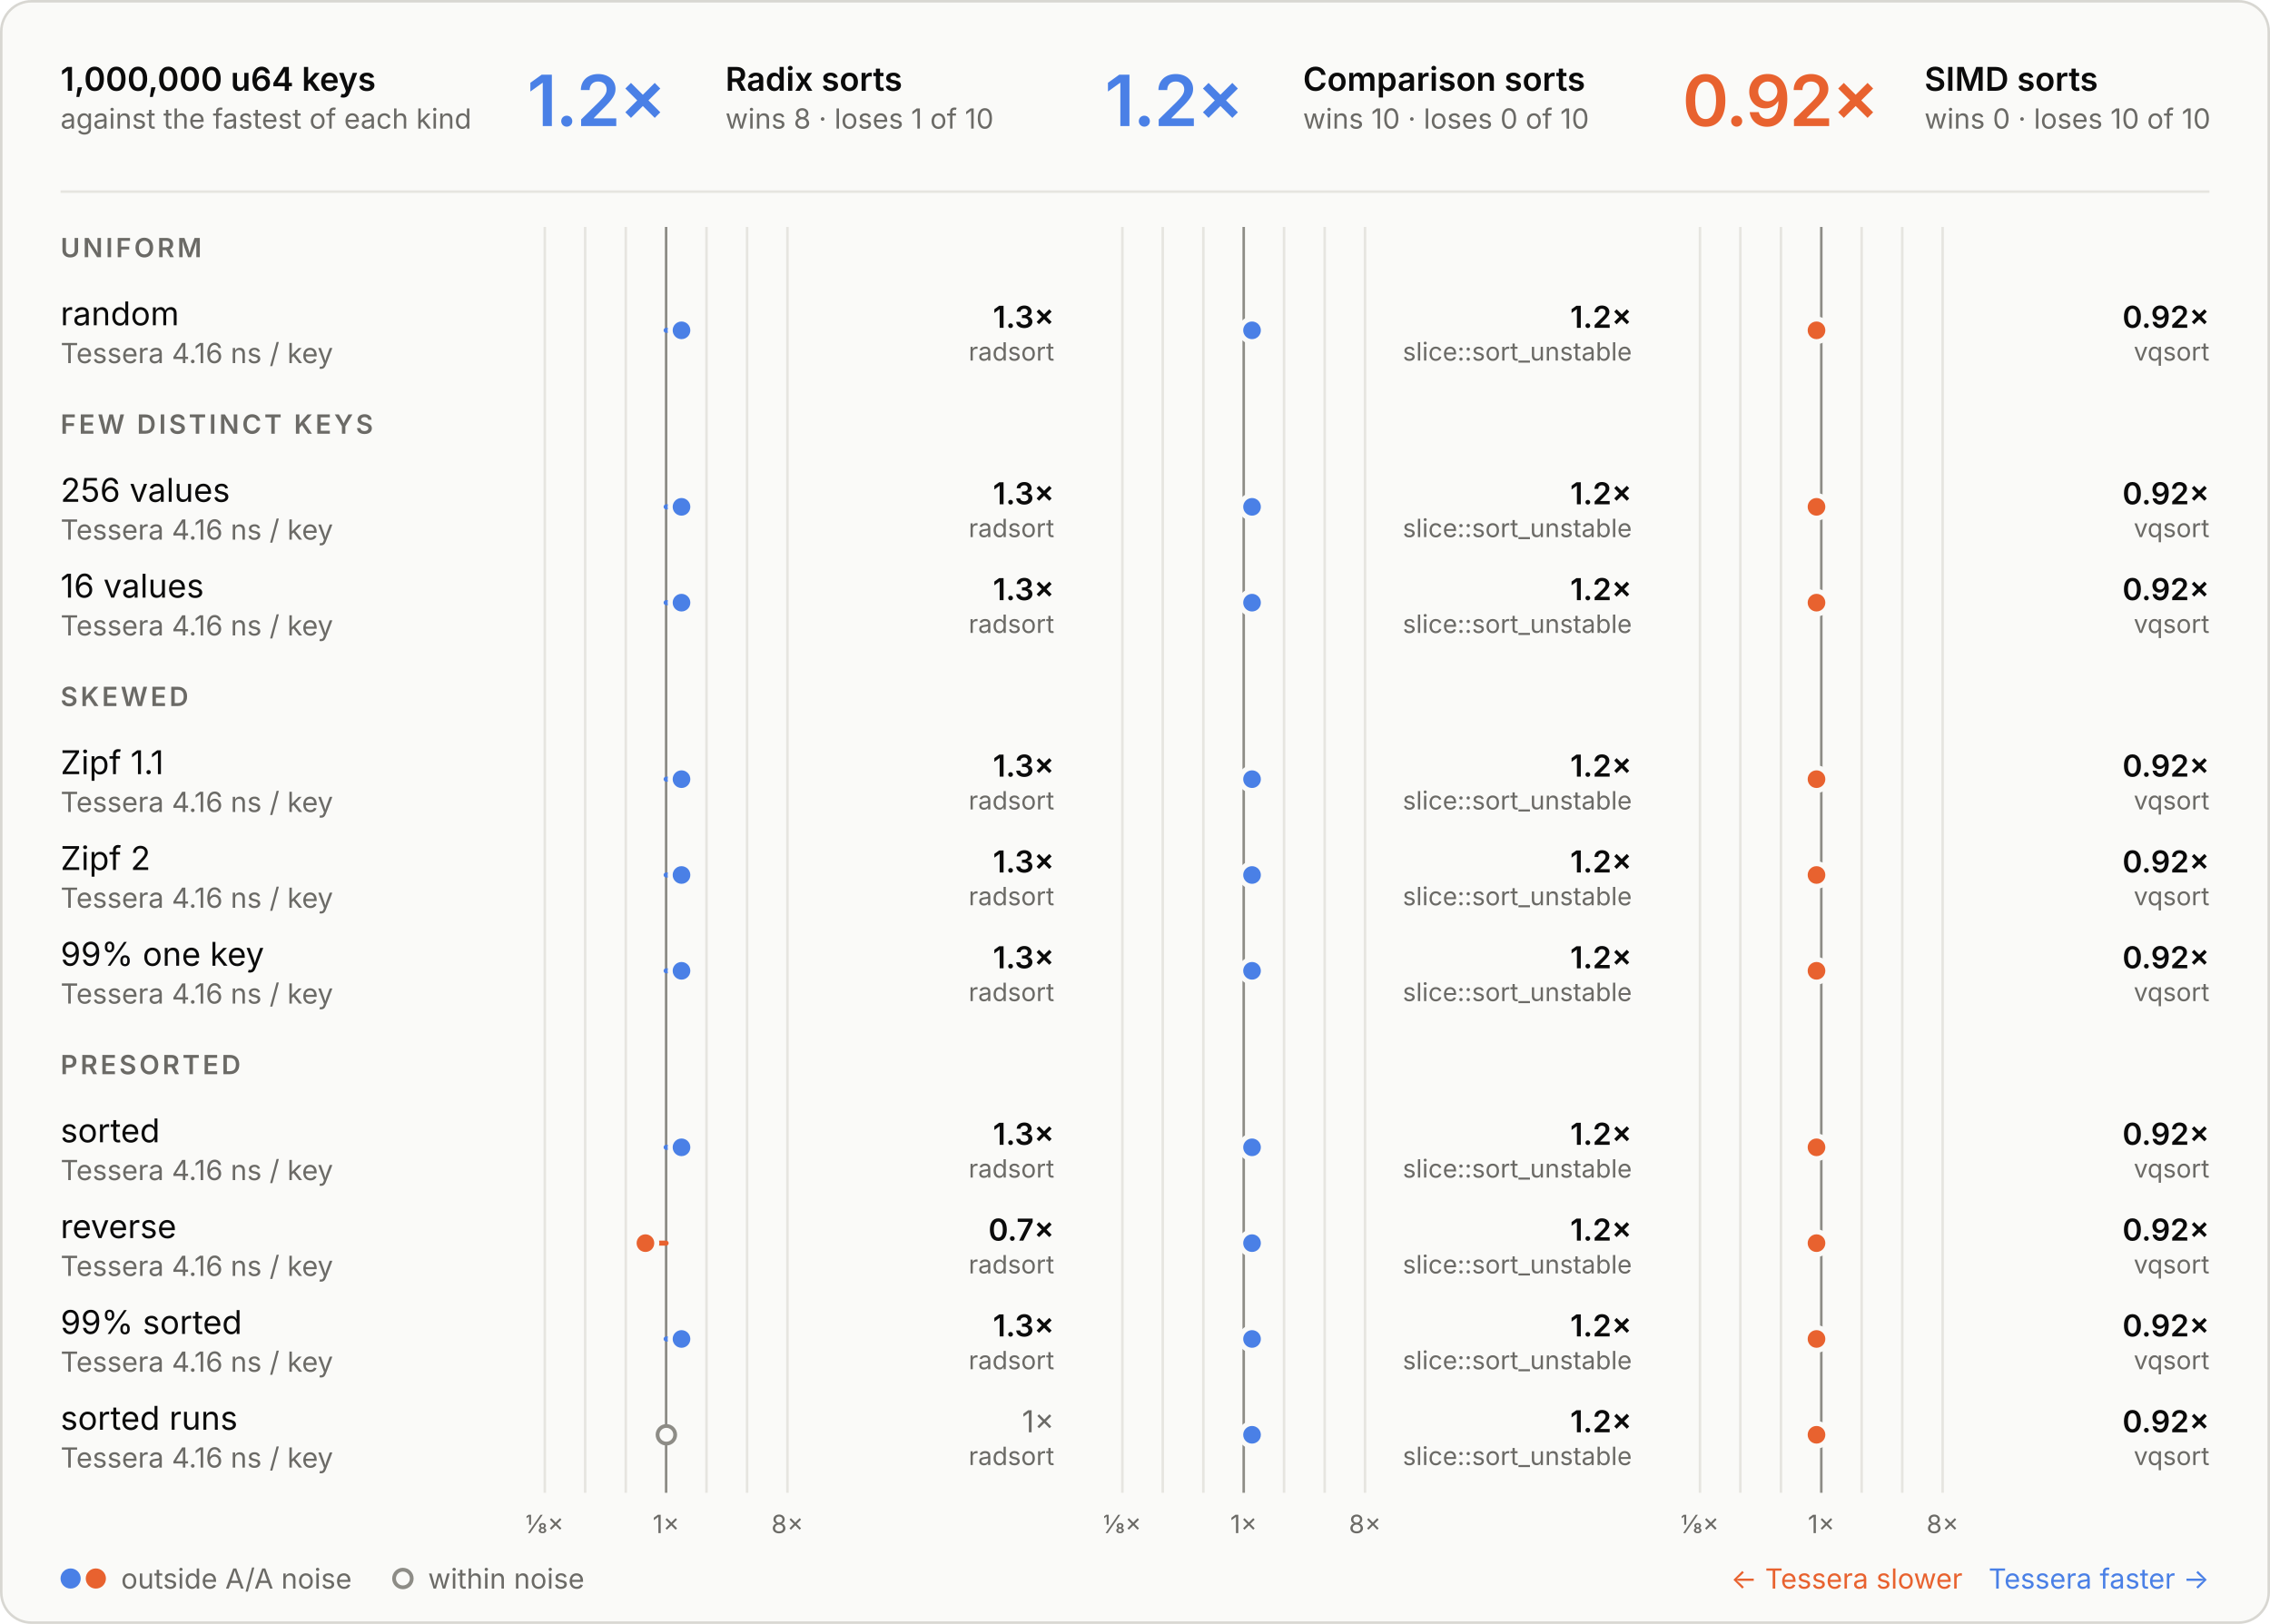
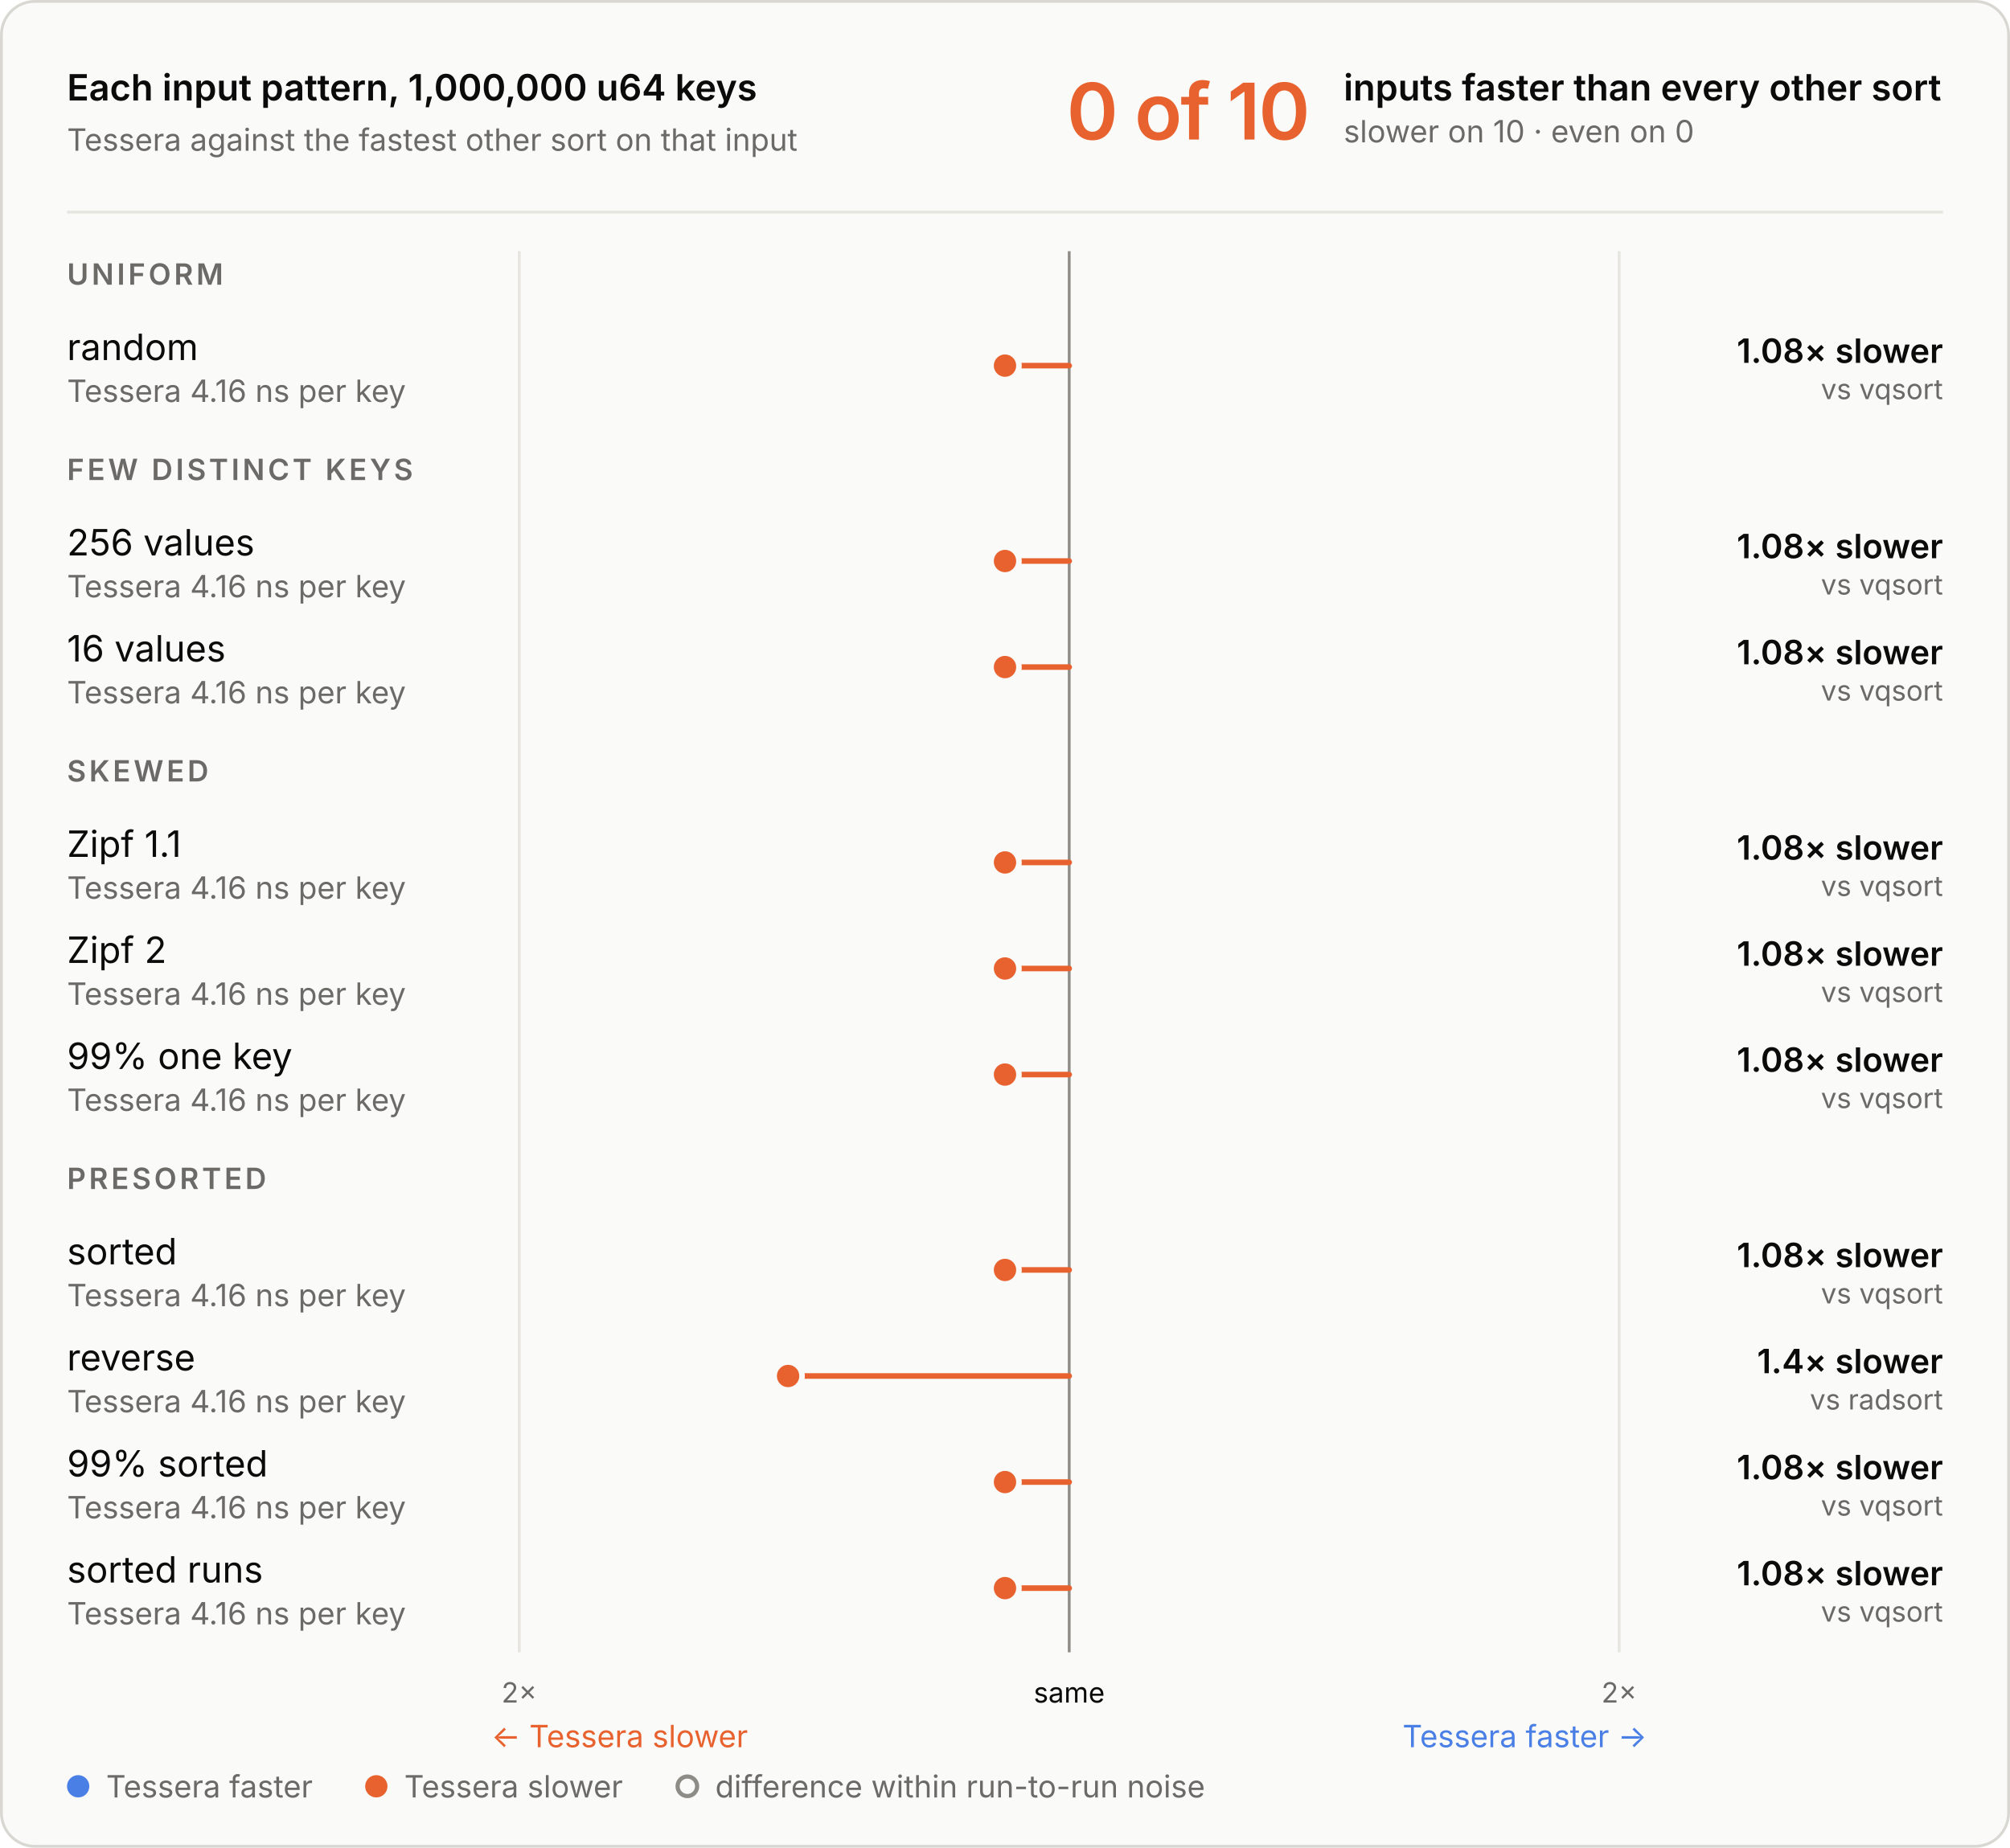
- <svg xmlns="http://www.w3.org/2000/svg" viewBox="0 0 900 644" width="900" height="644" role="img" aria-labelledby="t d">
+ <svg xmlns="http://www.w3.org/2000/svg" viewBox="0 0 720 662" width="720" height="662" role="img" aria-labelledby="t d">
  <style>
  .panel { fill: #fafaf8; stroke: #d8d7d2; } .ring { stroke: #fafaf8; }
  .ink { fill: #0b0b0b; } .muted { fill: #6b6a66; } .rule { stroke: #e6e5e0; } .axis { stroke: #8d8c86; }
  .tag { fill: none; stroke: #c9c8c2; }
  .slower { fill: #e8622f; } .faster { fill: #4a80e6; }
  .stem-slower { stroke: #e8622f; } .stem-faster { stroke: #4a80e6; }
  .within { fill: #fafaf8; stroke: #8d8c86; }
  text { font-family: Inter, -apple-system, BlinkMacSystemFont, "Segoe UI", Helvetica, Arial, sans-serif; font-size: 13px; font-feature-settings: "tnum", "cv11"; }
  .val { font-size: 12px; } .sub { font-size: 11px; } .tiny { font-size: 10px; } .strong { font-weight: 600; }
  .hero { font-size: 28px; font-weight: 600; letter-spacing: -0.6px; font-feature-settings: "pnum"; }
  .stat { font-size: 18px; font-weight: 600; }
  .caps { font-size: 10.5px; font-weight: 600; letter-spacing: 1.1px; }
  @media (prefers-color-scheme: dark) {
    .panel { fill: #1e1e1d; stroke: #3a3a37; } .ring { stroke: #1e1e1d; }
    .ink { fill: #e8e7e3; } .muted { fill: #a3a29b; } .rule { stroke: #30302e; } .axis { stroke: #6f6e69; }
    .tag { stroke: #4a4a46; }
    .within { fill: #1e1e1d; stroke: #6f6e69; }
  }
</style>
  <style>
-   .mark { fill: #8d8c86; } .stroke-ink { stroke: #0b0b0b; } .stroke-mark { stroke: #8d8c86; }
-   @media (prefers-color-scheme: dark) { .stroke-ink { stroke: #e8e7e3; } }
+   .mark { fill: #8d8c86; } .stroke-mark { stroke: #8d8c86; }
</style>
-   <rect class="panel" x="0.5" y="0.5" width="899" height="643" rx="12" />
-   <text class="ink strong" x="24.0" y="36.0">1,000,000 u64 keys</text>
-   <text class="muted sub" x="24.0" y="51.0">against the fastest of each kind</text>
-   <text class="hero faster" x="209.0" y="50.0">1.2×</text>
-   <text class="ink strong" x="287.6" y="36.0">Radix sorts</text>
-   <text class="muted sub" x="287.6" y="51.0">wins 8 · loses 1 of 10</text>
-   <text class="hero faster" x="438.0" y="50.0">1.2×</text>
-   <text class="ink strong" x="516.6" y="36.0">Comparison sorts</text>
-   <text class="muted sub" x="516.6" y="51.0">wins 10 · loses 0 of 10</text>
-   <text class="hero slower" x="667.0" y="50.0">0.92×</text>
-   <text class="ink strong" x="763.0" y="36.0">SIMD sorts</text>
-   <text class="muted sub" x="763.0" y="51.0">wins 0 · loses 10 of 10</text>
-   <line class="rule" x1="24" x2="876" y1="76" y2="76" stroke-width="1" />
-   <line class="rule" x1="216.0" x2="216.0" y1="90" y2="592" stroke-width="1" />
-   <line class="rule" x1="232.0" x2="232.0" y1="90" y2="592" stroke-width="1" />
-   <line class="rule" x1="248.1" x2="248.1" y1="90" y2="592" stroke-width="1" />
-   <line class="axis" x1="264.1" x2="264.1" y1="90" y2="592" stroke-width="1" />
-   <line class="rule" x1="280.1" x2="280.1" y1="90" y2="592" stroke-width="1" />
-   <line class="rule" x1="296.2" x2="296.2" y1="90" y2="592" stroke-width="1" />
-   <line class="rule" x1="312.2" x2="312.2" y1="90" y2="592" stroke-width="1" />
-   <text class="muted tiny" x="216.0" y="608.0" text-anchor="middle">⅛×</text>
-   <text class="muted tiny" x="264.1" y="608.0" text-anchor="middle">1×</text>
-   <text class="muted tiny" x="312.2" y="608.0" text-anchor="middle">8×</text>
-   <line class="rule" x1="445.0" x2="445.0" y1="90" y2="592" stroke-width="1" />
-   <line class="rule" x1="461.0" x2="461.0" y1="90" y2="592" stroke-width="1" />
-   <line class="rule" x1="477.1" x2="477.1" y1="90" y2="592" stroke-width="1" />
-   <line class="axis" x1="493.1" x2="493.1" y1="90" y2="592" stroke-width="1" />
-   <line class="rule" x1="509.1" x2="509.1" y1="90" y2="592" stroke-width="1" />
-   <line class="rule" x1="525.2" x2="525.2" y1="90" y2="592" stroke-width="1" />
-   <line class="rule" x1="541.2" x2="541.2" y1="90" y2="592" stroke-width="1" />
-   <text class="muted tiny" x="445.0" y="608.0" text-anchor="middle">⅛×</text>
-   <text class="muted tiny" x="493.1" y="608.0" text-anchor="middle">1×</text>
-   <text class="muted tiny" x="541.2" y="608.0" text-anchor="middle">8×</text>
-   <line class="rule" x1="674.0" x2="674.0" y1="90" y2="592" stroke-width="1" />
-   <line class="rule" x1="690.0" x2="690.0" y1="90" y2="592" stroke-width="1" />
-   <line class="rule" x1="706.1" x2="706.1" y1="90" y2="592" stroke-width="1" />
-   <line class="axis" x1="722.1" x2="722.1" y1="90" y2="592" stroke-width="1" />
-   <line class="rule" x1="738.1" x2="738.1" y1="90" y2="592" stroke-width="1" />
-   <line class="rule" x1="754.2" x2="754.2" y1="90" y2="592" stroke-width="1" />
-   <line class="rule" x1="770.2" x2="770.2" y1="90" y2="592" stroke-width="1" />
-   <text class="muted tiny" x="674.0" y="608.0" text-anchor="middle">⅛×</text>
-   <text class="muted tiny" x="722.1" y="608.0" text-anchor="middle">1×</text>
-   <text class="muted tiny" x="770.2" y="608.0" text-anchor="middle">8×</text>
+   <rect class="panel" x="0.5" y="0.5" width="719" height="661" rx="12" />
+   <text class="ink strong" x="24.0" y="36.0">Each input pattern, 1,000,000 u64 keys</text>
+   <text class="muted sub" x="24.0" y="54.0">Tessera against the fastest other sort on that input</text>
+   <text class="hero slower" x="469.3" y="50.0" text-anchor="end">0 of 10</text>
+   <text class="ink strong" x="481.3" y="36.0">inputs faster than every other sort</text>
+   <text class="muted sub" x="481.3" y="51.0">slower on 10 · even on 0</text>
+   <line class="rule" x1="24" x2="696" y1="76" y2="76" stroke-width="1" />
+   <line class="axis" x1="383.0" x2="383.0" y1="90" y2="592" stroke-width="1" />
+   <text class="ink tiny" x="383.0" y="610.0" text-anchor="middle">same</text>
+   <line class="rule" x1="580.0" x2="580.0" y1="90" y2="592" stroke-width="1" />
+   <text class="muted tiny" x="580.0" y="610.0" text-anchor="middle">2×</text>
+   <line class="rule" x1="186.0" x2="186.0" y1="90" y2="592" stroke-width="1" />
+   <text class="muted tiny" x="186.0" y="610.0" text-anchor="middle">2×</text>
+   <text class="slower sub" x="176.0" y="626.0">← Tessera slower</text>
+   <text class="faster sub" x="590.0" y="626.0" text-anchor="end">Tessera faster →</text>
  <text class="caps muted" x="24.0" y="102.0">UNIFORM</text>
  <text class="ink" x="24.0" y="129.0">random</text>
-   <text class="muted sub" x="24.0" y="144.0">Tessera 4.16 ns / key</text>
-   <line class="stem-faster" x1="264.1" x2="270.2" y1="131" y2="131" stroke-width="2" stroke-linecap="round" />
-   <circle class="faster ring" cx="270.2" cy="131" r="4.5" stroke-width="2" />
-   <text class="val ink strong" x="418.0" y="130.0" text-anchor="end">1.3×</text>
-   <text class="muted tiny" x="418.0" y="143.0" text-anchor="end">radsort</text>
-   <line class="stem-faster" x1="493.1" x2="496.4" y1="131" y2="131" stroke-width="2" stroke-linecap="round" />
-   <circle class="faster ring" cx="496.4" cy="131" r="4.5" stroke-width="2" />
-   <text class="val ink strong" x="647.0" y="130.0" text-anchor="end">1.2×</text>
-   <text class="muted tiny" x="647.0" y="143.0" text-anchor="end">slice::sort_unstable</text>
-   <line class="stem-slower" x1="722.1" x2="720.2" y1="131" y2="131" stroke-width="2" stroke-linecap="round" />
-   <circle class="slower ring" cx="720.2" cy="131" r="4.5" stroke-width="2" />
-   <text class="val ink strong" x="876.0" y="130.0" text-anchor="end">0.92×</text>
-   <text class="muted tiny" x="876.0" y="143.0" text-anchor="end">vqsort</text>
+   <text class="muted sub" x="24.0" y="144.0">Tessera 4.16 ns per key</text>
+   <line class="stem-slower" x1="383.0" x2="360.0" y1="131" y2="131" stroke-width="2" stroke-linecap="round" />
+   <circle class="slower ring" cx="360.0" cy="131" r="5" stroke-width="2" />
+   <text class="val ink strong" x="696.0" y="130.0" text-anchor="end">1.08× slower</text>
+   <text class="muted tiny" x="696.0" y="143.0" text-anchor="end">vs vqsort</text>
  <text class="caps muted" x="24.0" y="172.0">FEW DISTINCT KEYS</text>
  <text class="ink" x="24.0" y="199.0">256 values</text>
-   <text class="muted sub" x="24.0" y="214.0">Tessera 4.16 ns / key</text>
-   <line class="stem-faster" x1="264.1" x2="270.2" y1="201" y2="201" stroke-width="2" stroke-linecap="round" />
-   <circle class="faster ring" cx="270.2" cy="201" r="4.5" stroke-width="2" />
-   <text class="val ink strong" x="418.0" y="200.0" text-anchor="end">1.3×</text>
-   <text class="muted tiny" x="418.0" y="213.0" text-anchor="end">radsort</text>
-   <line class="stem-faster" x1="493.1" x2="496.4" y1="201" y2="201" stroke-width="2" stroke-linecap="round" />
-   <circle class="faster ring" cx="496.4" cy="201" r="4.5" stroke-width="2" />
-   <text class="val ink strong" x="647.0" y="200.0" text-anchor="end">1.2×</text>
-   <text class="muted tiny" x="647.0" y="213.0" text-anchor="end">slice::sort_unstable</text>
-   <line class="stem-slower" x1="722.1" x2="720.2" y1="201" y2="201" stroke-width="2" stroke-linecap="round" />
-   <circle class="slower ring" cx="720.2" cy="201" r="4.5" stroke-width="2" />
-   <text class="val ink strong" x="876.0" y="200.0" text-anchor="end">0.92×</text>
-   <text class="muted tiny" x="876.0" y="213.0" text-anchor="end">vqsort</text>
+   <text class="muted sub" x="24.0" y="214.0">Tessera 4.16 ns per key</text>
+   <line class="stem-slower" x1="383.0" x2="360.0" y1="201" y2="201" stroke-width="2" stroke-linecap="round" />
+   <circle class="slower ring" cx="360.0" cy="201" r="5" stroke-width="2" />
+   <text class="val ink strong" x="696.0" y="200.0" text-anchor="end">1.08× slower</text>
+   <text class="muted tiny" x="696.0" y="213.0" text-anchor="end">vs vqsort</text>
  <text class="ink" x="24.0" y="237.0">16 values</text>
-   <text class="muted sub" x="24.0" y="252.0">Tessera 4.16 ns / key</text>
-   <line class="stem-faster" x1="264.1" x2="270.2" y1="239" y2="239" stroke-width="2" stroke-linecap="round" />
-   <circle class="faster ring" cx="270.2" cy="239" r="4.5" stroke-width="2" />
-   <text class="val ink strong" x="418.0" y="238.0" text-anchor="end">1.3×</text>
-   <text class="muted tiny" x="418.0" y="251.0" text-anchor="end">radsort</text>
-   <line class="stem-faster" x1="493.1" x2="496.4" y1="239" y2="239" stroke-width="2" stroke-linecap="round" />
-   <circle class="faster ring" cx="496.4" cy="239" r="4.5" stroke-width="2" />
-   <text class="val ink strong" x="647.0" y="238.0" text-anchor="end">1.2×</text>
-   <text class="muted tiny" x="647.0" y="251.0" text-anchor="end">slice::sort_unstable</text>
-   <line class="stem-slower" x1="722.1" x2="720.2" y1="239" y2="239" stroke-width="2" stroke-linecap="round" />
-   <circle class="slower ring" cx="720.2" cy="239" r="4.5" stroke-width="2" />
-   <text class="val ink strong" x="876.0" y="238.0" text-anchor="end">0.92×</text>
-   <text class="muted tiny" x="876.0" y="251.0" text-anchor="end">vqsort</text>
+   <text class="muted sub" x="24.0" y="252.0">Tessera 4.16 ns per key</text>
+   <line class="stem-slower" x1="383.0" x2="360.0" y1="239" y2="239" stroke-width="2" stroke-linecap="round" />
+   <circle class="slower ring" cx="360.0" cy="239" r="5" stroke-width="2" />
+   <text class="val ink strong" x="696.0" y="238.0" text-anchor="end">1.08× slower</text>
+   <text class="muted tiny" x="696.0" y="251.0" text-anchor="end">vs vqsort</text>
  <text class="caps muted" x="24.0" y="280.0">SKEWED</text>
  <text class="ink" x="24.0" y="307.0">Zipf 1.1</text>
-   <text class="muted sub" x="24.0" y="322.0">Tessera 4.16 ns / key</text>
-   <line class="stem-faster" x1="264.1" x2="270.2" y1="309" y2="309" stroke-width="2" stroke-linecap="round" />
-   <circle class="faster ring" cx="270.2" cy="309" r="4.5" stroke-width="2" />
-   <text class="val ink strong" x="418.0" y="308.0" text-anchor="end">1.3×</text>
-   <text class="muted tiny" x="418.0" y="321.0" text-anchor="end">radsort</text>
-   <line class="stem-faster" x1="493.1" x2="496.4" y1="309" y2="309" stroke-width="2" stroke-linecap="round" />
-   <circle class="faster ring" cx="496.4" cy="309" r="4.5" stroke-width="2" />
-   <text class="val ink strong" x="647.0" y="308.0" text-anchor="end">1.2×</text>
-   <text class="muted tiny" x="647.0" y="321.0" text-anchor="end">slice::sort_unstable</text>
-   <line class="stem-slower" x1="722.1" x2="720.2" y1="309" y2="309" stroke-width="2" stroke-linecap="round" />
-   <circle class="slower ring" cx="720.2" cy="309" r="4.5" stroke-width="2" />
-   <text class="val ink strong" x="876.0" y="308.0" text-anchor="end">0.92×</text>
-   <text class="muted tiny" x="876.0" y="321.0" text-anchor="end">vqsort</text>
+   <text class="muted sub" x="24.0" y="322.0">Tessera 4.16 ns per key</text>
+   <line class="stem-slower" x1="383.0" x2="360.0" y1="309" y2="309" stroke-width="2" stroke-linecap="round" />
+   <circle class="slower ring" cx="360.0" cy="309" r="5" stroke-width="2" />
+   <text class="val ink strong" x="696.0" y="308.0" text-anchor="end">1.08× slower</text>
+   <text class="muted tiny" x="696.0" y="321.0" text-anchor="end">vs vqsort</text>
  <text class="ink" x="24.0" y="345.0">Zipf 2</text>
-   <text class="muted sub" x="24.0" y="360.0">Tessera 4.16 ns / key</text>
-   <line class="stem-faster" x1="264.1" x2="270.2" y1="347" y2="347" stroke-width="2" stroke-linecap="round" />
-   <circle class="faster ring" cx="270.2" cy="347" r="4.5" stroke-width="2" />
-   <text class="val ink strong" x="418.0" y="346.0" text-anchor="end">1.3×</text>
-   <text class="muted tiny" x="418.0" y="359.0" text-anchor="end">radsort</text>
-   <line class="stem-faster" x1="493.1" x2="496.4" y1="347" y2="347" stroke-width="2" stroke-linecap="round" />
-   <circle class="faster ring" cx="496.4" cy="347" r="4.5" stroke-width="2" />
-   <text class="val ink strong" x="647.0" y="346.0" text-anchor="end">1.2×</text>
-   <text class="muted tiny" x="647.0" y="359.0" text-anchor="end">slice::sort_unstable</text>
-   <line class="stem-slower" x1="722.1" x2="720.2" y1="347" y2="347" stroke-width="2" stroke-linecap="round" />
-   <circle class="slower ring" cx="720.2" cy="347" r="4.5" stroke-width="2" />
-   <text class="val ink strong" x="876.0" y="346.0" text-anchor="end">0.92×</text>
-   <text class="muted tiny" x="876.0" y="359.0" text-anchor="end">vqsort</text>
+   <text class="muted sub" x="24.0" y="360.0">Tessera 4.16 ns per key</text>
+   <line class="stem-slower" x1="383.0" x2="360.0" y1="347" y2="347" stroke-width="2" stroke-linecap="round" />
+   <circle class="slower ring" cx="360.0" cy="347" r="5" stroke-width="2" />
+   <text class="val ink strong" x="696.0" y="346.0" text-anchor="end">1.08× slower</text>
+   <text class="muted tiny" x="696.0" y="359.0" text-anchor="end">vs vqsort</text>
  <text class="ink" x="24.0" y="383.0">99% one key</text>
-   <text class="muted sub" x="24.0" y="398.0">Tessera 4.16 ns / key</text>
-   <line class="stem-faster" x1="264.1" x2="270.2" y1="385" y2="385" stroke-width="2" stroke-linecap="round" />
-   <circle class="faster ring" cx="270.2" cy="385" r="4.5" stroke-width="2" />
-   <text class="val ink strong" x="418.0" y="384.0" text-anchor="end">1.3×</text>
-   <text class="muted tiny" x="418.0" y="397.0" text-anchor="end">radsort</text>
-   <line class="stem-faster" x1="493.1" x2="496.4" y1="385" y2="385" stroke-width="2" stroke-linecap="round" />
-   <circle class="faster ring" cx="496.4" cy="385" r="4.5" stroke-width="2" />
-   <text class="val ink strong" x="647.0" y="384.0" text-anchor="end">1.2×</text>
-   <text class="muted tiny" x="647.0" y="397.0" text-anchor="end">slice::sort_unstable</text>
-   <line class="stem-slower" x1="722.1" x2="720.2" y1="385" y2="385" stroke-width="2" stroke-linecap="round" />
-   <circle class="slower ring" cx="720.2" cy="385" r="4.5" stroke-width="2" />
-   <text class="val ink strong" x="876.0" y="384.0" text-anchor="end">0.92×</text>
-   <text class="muted tiny" x="876.0" y="397.0" text-anchor="end">vqsort</text>
+   <text class="muted sub" x="24.0" y="398.0">Tessera 4.16 ns per key</text>
+   <line class="stem-slower" x1="383.0" x2="360.0" y1="385" y2="385" stroke-width="2" stroke-linecap="round" />
+   <circle class="slower ring" cx="360.0" cy="385" r="5" stroke-width="2" />
+   <text class="val ink strong" x="696.0" y="384.0" text-anchor="end">1.08× slower</text>
+   <text class="muted tiny" x="696.0" y="397.0" text-anchor="end">vs vqsort</text>
  <text class="caps muted" x="24.0" y="426.0">PRESORTED</text>
  <text class="ink" x="24.0" y="453.0">sorted</text>
-   <text class="muted sub" x="24.0" y="468.0">Tessera 4.16 ns / key</text>
-   <line class="stem-faster" x1="264.1" x2="270.2" y1="455" y2="455" stroke-width="2" stroke-linecap="round" />
-   <circle class="faster ring" cx="270.2" cy="455" r="4.5" stroke-width="2" />
-   <text class="val ink strong" x="418.0" y="454.0" text-anchor="end">1.3×</text>
-   <text class="muted tiny" x="418.0" y="467.0" text-anchor="end">radsort</text>
-   <line class="stem-faster" x1="493.1" x2="496.4" y1="455" y2="455" stroke-width="2" stroke-linecap="round" />
-   <circle class="faster ring" cx="496.4" cy="455" r="4.5" stroke-width="2" />
-   <text class="val ink strong" x="647.0" y="454.0" text-anchor="end">1.2×</text>
-   <text class="muted tiny" x="647.0" y="467.0" text-anchor="end">slice::sort_unstable</text>
-   <line class="stem-slower" x1="722.1" x2="720.2" y1="455" y2="455" stroke-width="2" stroke-linecap="round" />
-   <circle class="slower ring" cx="720.2" cy="455" r="4.5" stroke-width="2" />
-   <text class="val ink strong" x="876.0" y="454.0" text-anchor="end">0.92×</text>
-   <text class="muted tiny" x="876.0" y="467.0" text-anchor="end">vqsort</text>
+   <text class="muted sub" x="24.0" y="468.0">Tessera 4.16 ns per key</text>
+   <line class="stem-slower" x1="383.0" x2="360.0" y1="455" y2="455" stroke-width="2" stroke-linecap="round" />
+   <circle class="slower ring" cx="360.0" cy="455" r="5" stroke-width="2" />
+   <text class="val ink strong" x="696.0" y="454.0" text-anchor="end">1.08× slower</text>
+   <text class="muted tiny" x="696.0" y="467.0" text-anchor="end">vs vqsort</text>
  <text class="ink" x="24.0" y="491.0">reverse</text>
-   <text class="muted sub" x="24.0" y="506.0">Tessera 4.16 ns / key</text>
-   <line class="stem-slower" x1="264.1" x2="255.9" y1="493" y2="493" stroke-width="2" stroke-linecap="round" />
-   <circle class="slower ring" cx="255.9" cy="493" r="4.5" stroke-width="2" />
-   <text class="val ink strong" x="418.0" y="492.0" text-anchor="end">0.7×</text>
-   <text class="muted tiny" x="418.0" y="505.0" text-anchor="end">radsort</text>
-   <line class="stem-faster" x1="493.1" x2="496.4" y1="493" y2="493" stroke-width="2" stroke-linecap="round" />
-   <circle class="faster ring" cx="496.4" cy="493" r="4.5" stroke-width="2" />
-   <text class="val ink strong" x="647.0" y="492.0" text-anchor="end">1.2×</text>
-   <text class="muted tiny" x="647.0" y="505.0" text-anchor="end">slice::sort_unstable</text>
-   <line class="stem-slower" x1="722.1" x2="720.2" y1="493" y2="493" stroke-width="2" stroke-linecap="round" />
-   <circle class="slower ring" cx="720.2" cy="493" r="4.5" stroke-width="2" />
-   <text class="val ink strong" x="876.0" y="492.0" text-anchor="end">0.92×</text>
-   <text class="muted tiny" x="876.0" y="505.0" text-anchor="end">vqsort</text>
+   <text class="muted sub" x="24.0" y="506.0">Tessera 4.16 ns per key</text>
+   <line class="stem-slower" x1="383.0" x2="282.3" y1="493" y2="493" stroke-width="2" stroke-linecap="round" />
+   <circle class="slower ring" cx="282.3" cy="493" r="5" stroke-width="2" />
+   <text class="val ink strong" x="696.0" y="492.0" text-anchor="end">1.4× slower</text>
+   <text class="muted tiny" x="696.0" y="505.0" text-anchor="end">vs radsort</text>
  <text class="ink" x="24.0" y="529.0">99% sorted</text>
-   <text class="muted sub" x="24.0" y="544.0">Tessera 4.16 ns / key</text>
-   <line class="stem-faster" x1="264.1" x2="270.2" y1="531" y2="531" stroke-width="2" stroke-linecap="round" />
-   <circle class="faster ring" cx="270.2" cy="531" r="4.5" stroke-width="2" />
-   <text class="val ink strong" x="418.0" y="530.0" text-anchor="end">1.3×</text>
-   <text class="muted tiny" x="418.0" y="543.0" text-anchor="end">radsort</text>
-   <line class="stem-faster" x1="493.1" x2="496.4" y1="531" y2="531" stroke-width="2" stroke-linecap="round" />
-   <circle class="faster ring" cx="496.4" cy="531" r="4.5" stroke-width="2" />
-   <text class="val ink strong" x="647.0" y="530.0" text-anchor="end">1.2×</text>
-   <text class="muted tiny" x="647.0" y="543.0" text-anchor="end">slice::sort_unstable</text>
-   <line class="stem-slower" x1="722.1" x2="720.2" y1="531" y2="531" stroke-width="2" stroke-linecap="round" />
-   <circle class="slower ring" cx="720.2" cy="531" r="4.5" stroke-width="2" />
-   <text class="val ink strong" x="876.0" y="530.0" text-anchor="end">0.92×</text>
-   <text class="muted tiny" x="876.0" y="543.0" text-anchor="end">vqsort</text>
+   <text class="muted sub" x="24.0" y="544.0">Tessera 4.16 ns per key</text>
+   <line class="stem-slower" x1="383.0" x2="360.0" y1="531" y2="531" stroke-width="2" stroke-linecap="round" />
+   <circle class="slower ring" cx="360.0" cy="531" r="5" stroke-width="2" />
+   <text class="val ink strong" x="696.0" y="530.0" text-anchor="end">1.08× slower</text>
+   <text class="muted tiny" x="696.0" y="543.0" text-anchor="end">vs vqsort</text>
  <text class="ink" x="24.0" y="567.0">sorted runs</text>
-   <text class="muted sub" x="24.0" y="582.0">Tessera 4.16 ns / key</text>
-   <circle class="within" cx="264.2" cy="569" r="3.5" stroke-width="1.5" />
-   <text class="val muted" x="418.0" y="568.0" text-anchor="end">1×</text>
-   <text class="muted tiny" x="418.0" y="581.0" text-anchor="end">radsort</text>
-   <line class="stem-faster" x1="493.1" x2="496.4" y1="569" y2="569" stroke-width="2" stroke-linecap="round" />
-   <circle class="faster ring" cx="496.4" cy="569" r="4.5" stroke-width="2" />
-   <text class="val ink strong" x="647.0" y="568.0" text-anchor="end">1.2×</text>
-   <text class="muted tiny" x="647.0" y="581.0" text-anchor="end">slice::sort_unstable</text>
-   <line class="stem-slower" x1="722.1" x2="720.2" y1="569" y2="569" stroke-width="2" stroke-linecap="round" />
-   <circle class="slower ring" cx="720.2" cy="569" r="4.5" stroke-width="2" />
-   <text class="val ink strong" x="876.0" y="568.0" text-anchor="end">0.92×</text>
-   <text class="muted tiny" x="876.0" y="581.0" text-anchor="end">vqsort</text>
-   <circle class="faster" cx="28" cy="626" r="4" />
-   <circle class="slower" cx="38" cy="626" r="4" />
-   <text class="muted sub" x="48.0" y="630.0">outside A/A noise</text>
-   <circle class="within" cx="159.74" cy="626" r="3.5" stroke-width="1.5" />
-   <text class="muted sub" x="169.7" y="630.0">within noise</text>
-   <text class="faster sub" x="876.0" y="630.0" text-anchor="end">Tessera faster →</text>
-   <text class="slower sub" x="778.1" y="630.0" text-anchor="end">← Tessera slower</text>
+   <text class="muted sub" x="24.0" y="582.0">Tessera 4.16 ns per key</text>
+   <line class="stem-slower" x1="383.0" x2="360.0" y1="569" y2="569" stroke-width="2" stroke-linecap="round" />
+   <circle class="slower ring" cx="360.0" cy="569" r="5" stroke-width="2" />
+   <text class="val ink strong" x="696.0" y="568.0" text-anchor="end">1.08× slower</text>
+   <text class="muted tiny" x="696.0" y="581.0" text-anchor="end">vs vqsort</text>
+   <circle class="faster" cx="28" cy="640" r="4" />
+   <text class="muted sub" x="38.0" y="644.0">Tessera faster</text>
+   <circle class="slower" cx="134.8" cy="640" r="4" />
+   <text class="muted sub" x="144.8" y="644.0">Tessera slower</text>
+   <circle class="within" cx="246.22" cy="640" r="3.5" stroke-width="1.5" />
+   <text class="muted sub" x="256.2" y="644.0">difference within run-to-run noise</text>
</svg>
